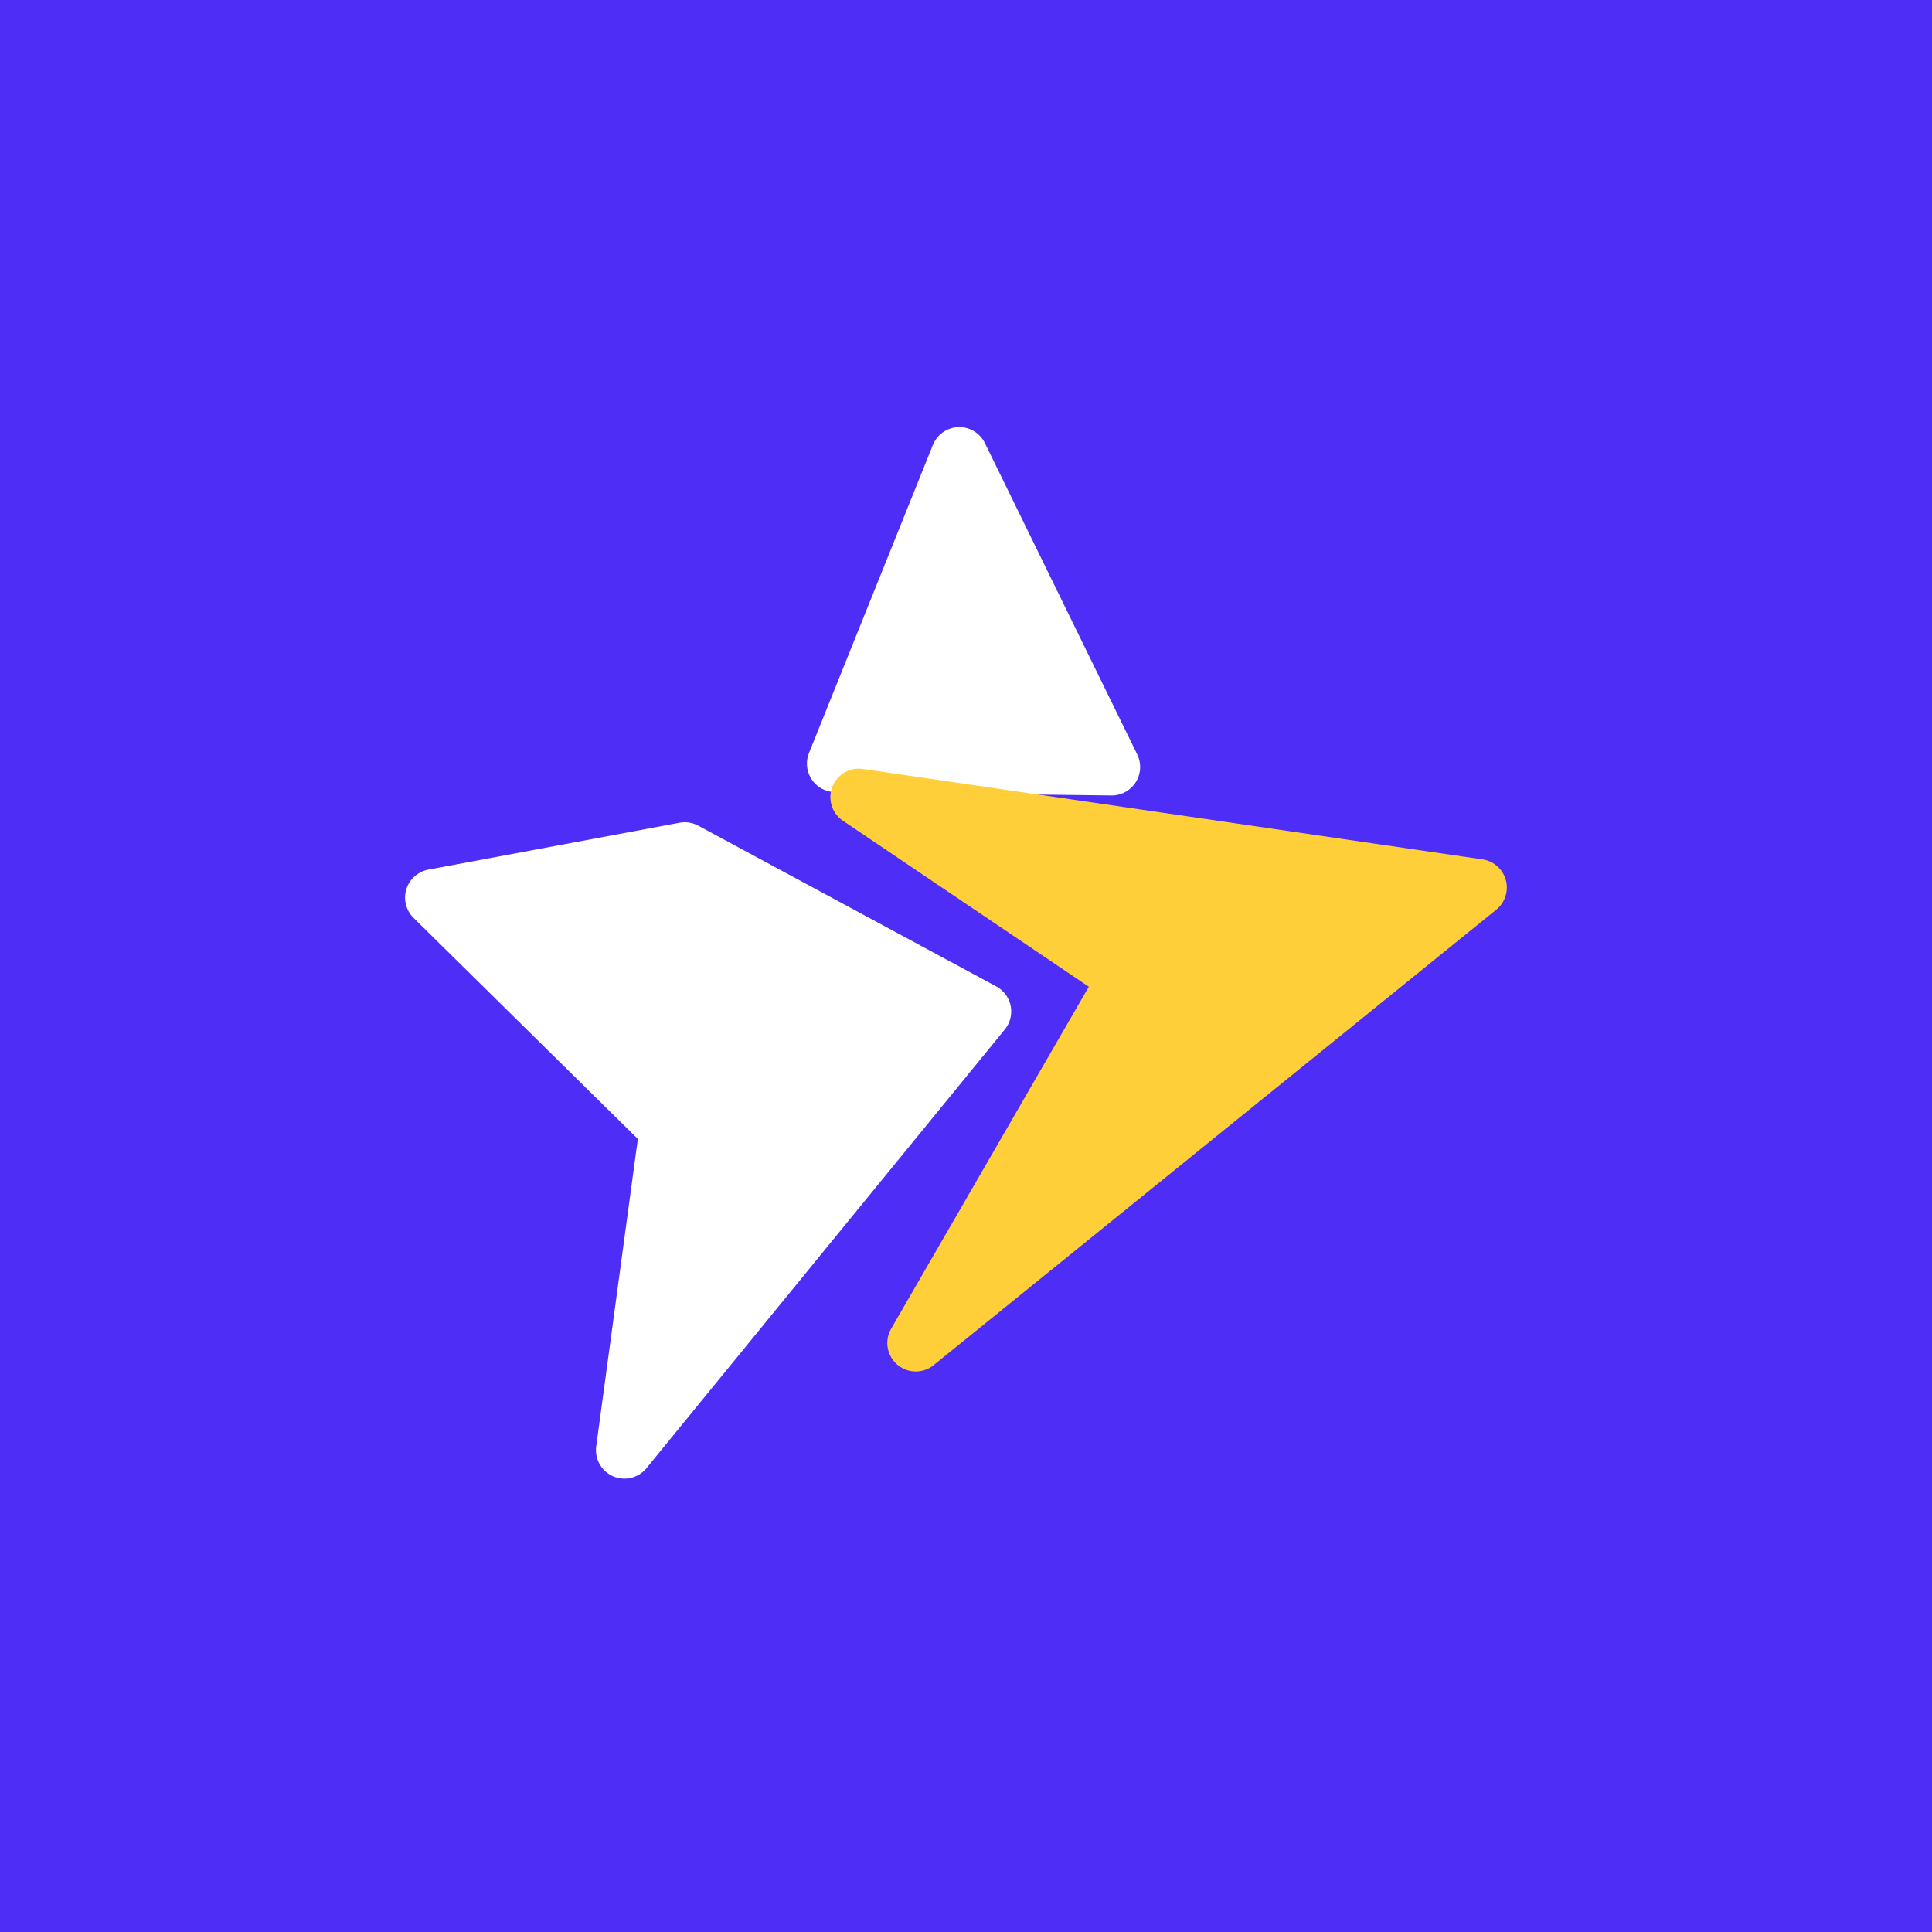
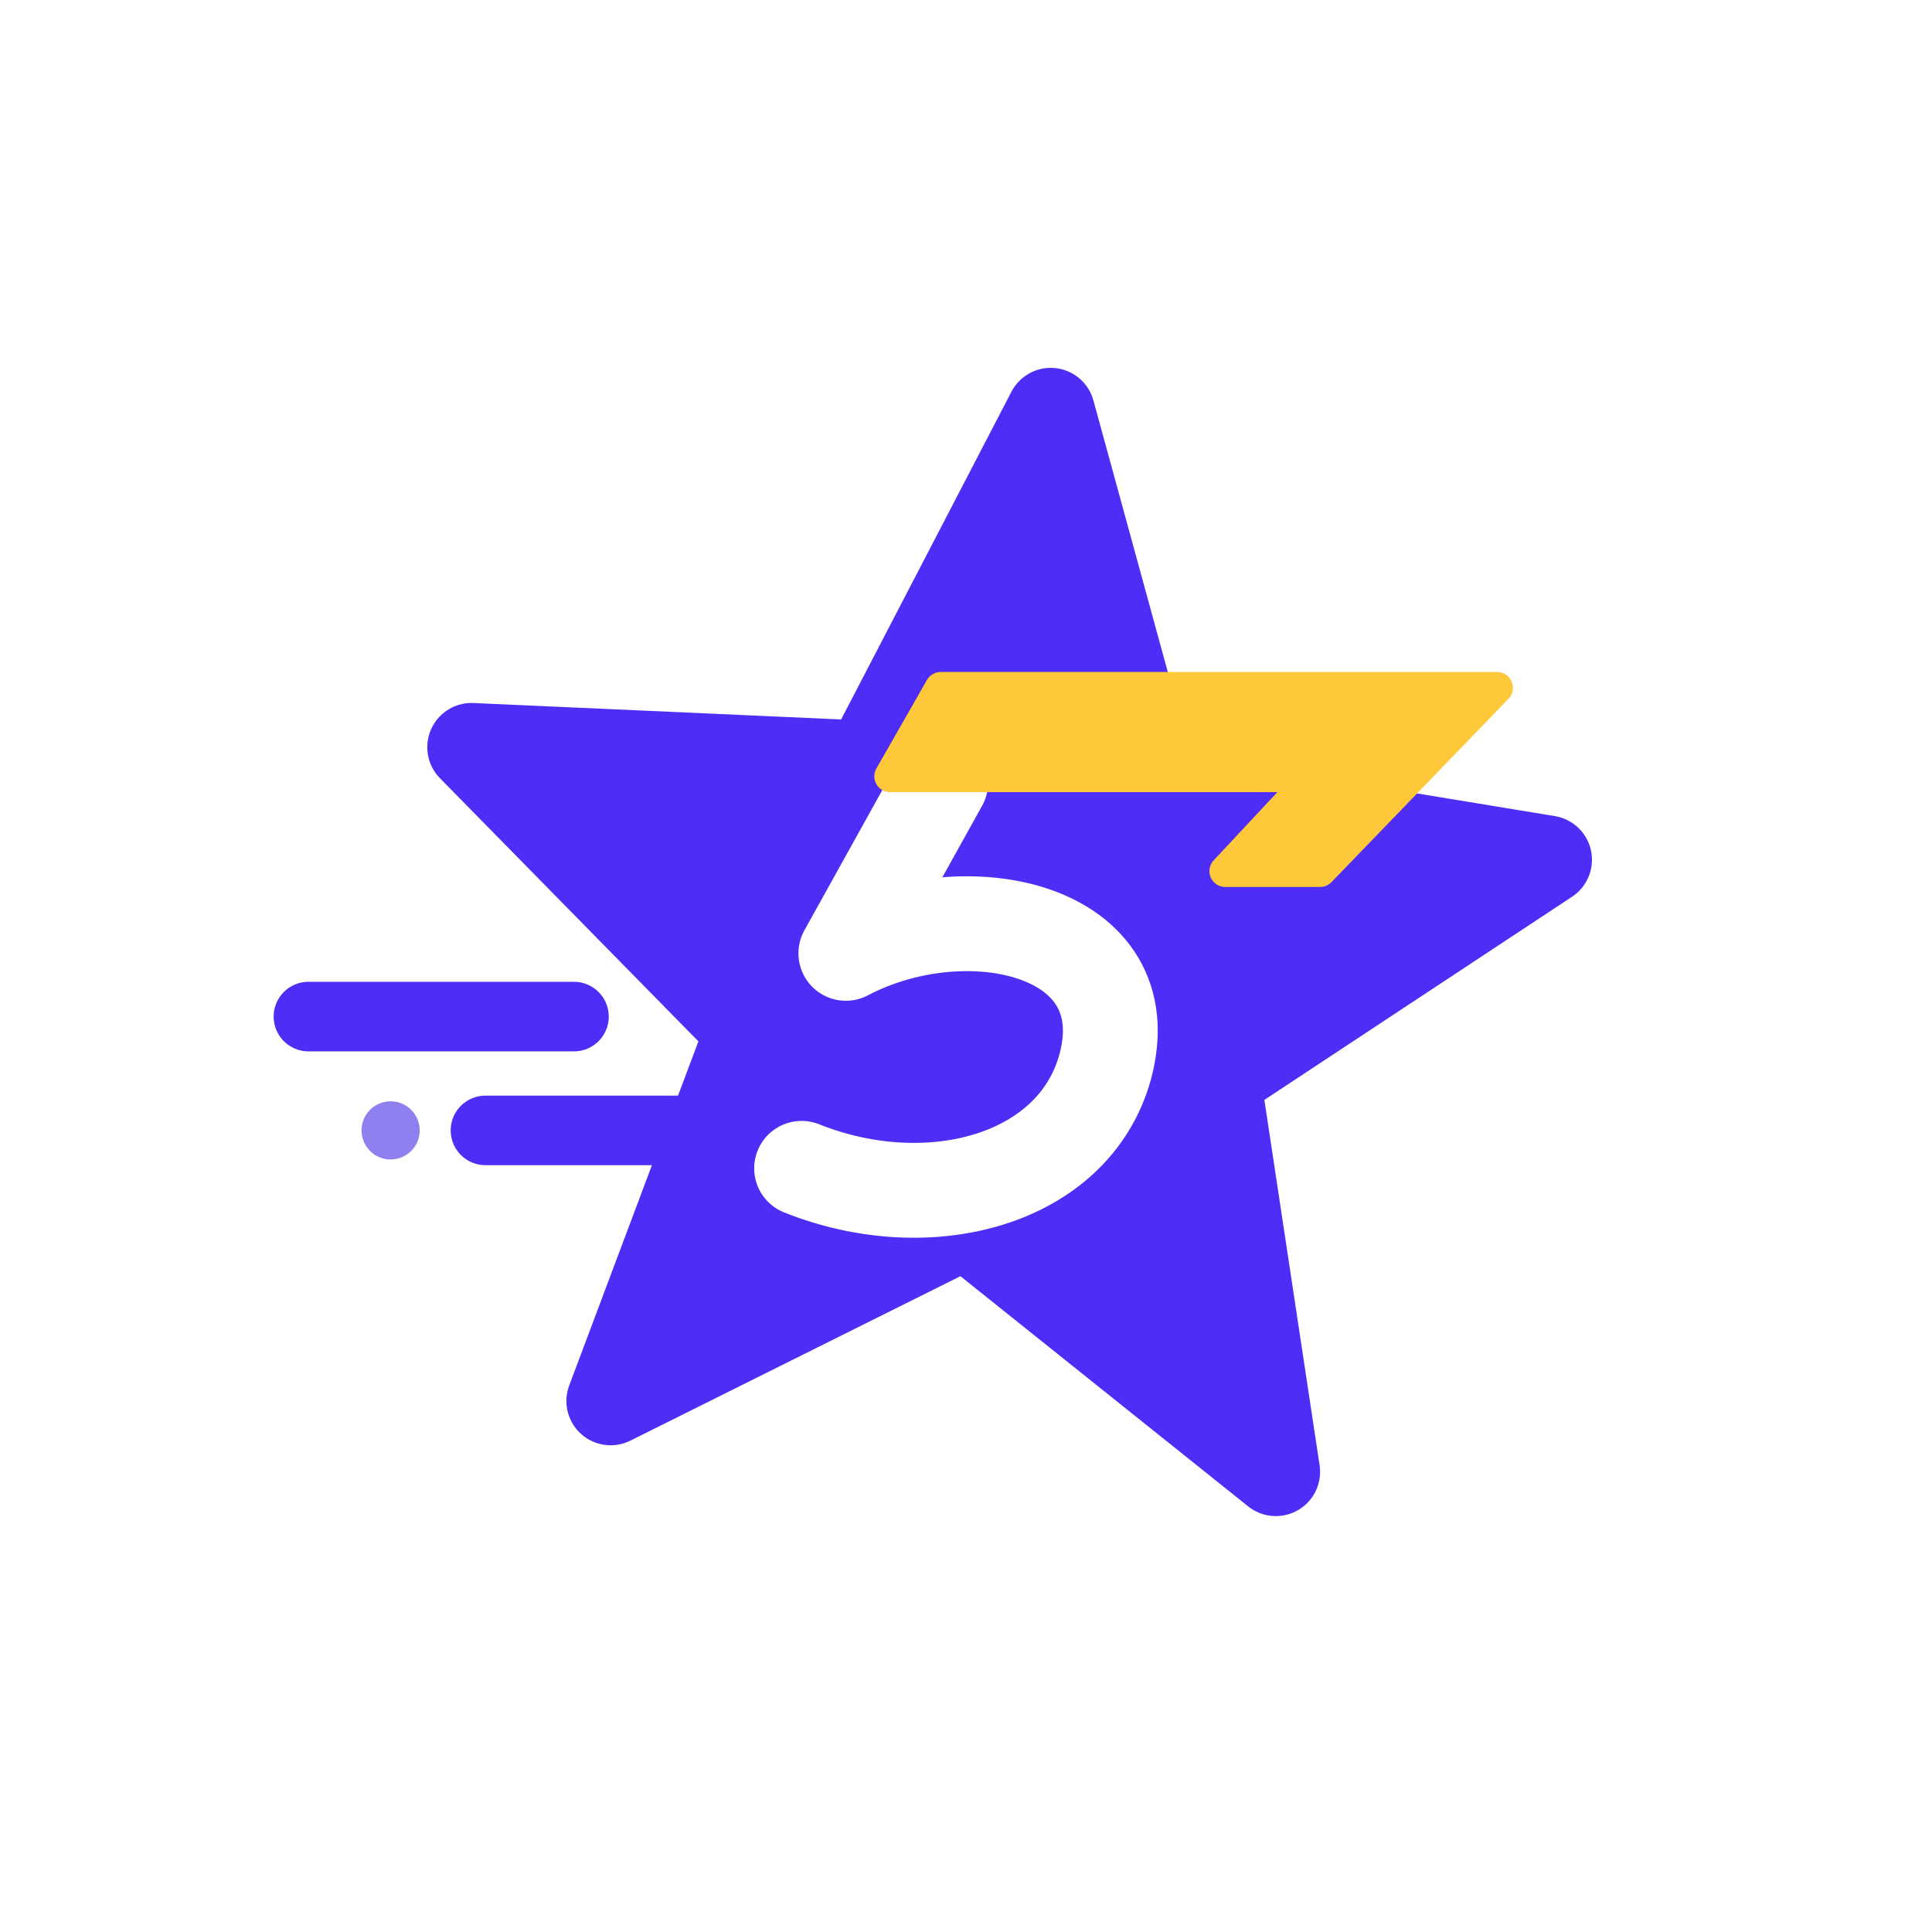
- <svg xmlns="http://www.w3.org/2000/svg" viewBox="0 0 900 900">
-   <rect width="900" height="900" fill="#4E2EF6" />
-   <g transform="translate(450 447) scale(.78) translate(-450 -447)">
-     <g stroke-linejoin="round" stroke-width="34">
-       <path d="M446 146 L537 332 L372 330 Z" fill="#fff" stroke="#fff" />
-       <path d="M386 350 L756 404 L420 676 L546 458 Z" fill="#FFCF3A" stroke="#FFCF3A" />
-       <path d="M132 410 L282 382 L460 478 L246 740 L272 548 Z" fill="#fff" stroke="#fff" />
+ <svg xmlns="http://www.w3.org/2000/svg" viewBox="0 0 110 110">
+   <rect width="110" height="110" fill="#fff" />
+   <g transform="translate(55 55) scale(.72) translate(-55 -55)">
+     <g stroke-linejoin="round" stroke-linecap="round">
+       <polygon points="61.7,11.2 70.0,41.5 101.0,46.6 74.8,63.9 79.5,95.0 55.0,75.4 26.9,89.4 37.9,60.1 15.9,37.7 47.2,39.1" fill="#4E2EF6" stroke="#4E2EF6" stroke-width="7" />
+       <path d="M3 59 H24 M17 68 H34" stroke="#4E2EF6" stroke-width="5.5" fill="none" />
+       <circle cx="9.5" cy="68" r="2.3" fill="#8f80f0" />
+       <path d="M53 40.5 L45.5 54 C 55 49 69 52 66 63 C 63.5 72 52 75 42 71" fill="none" stroke="#fff" stroke-width="7.5" />
+       <path d="M53 33 L97 33 L83 47.5 L75.5 47.5 L82.5 40 L49 40 Z" fill="#FFC83A" stroke="#FFC83A" stroke-width="2.5" />
    </g>
  </g>
</svg>
